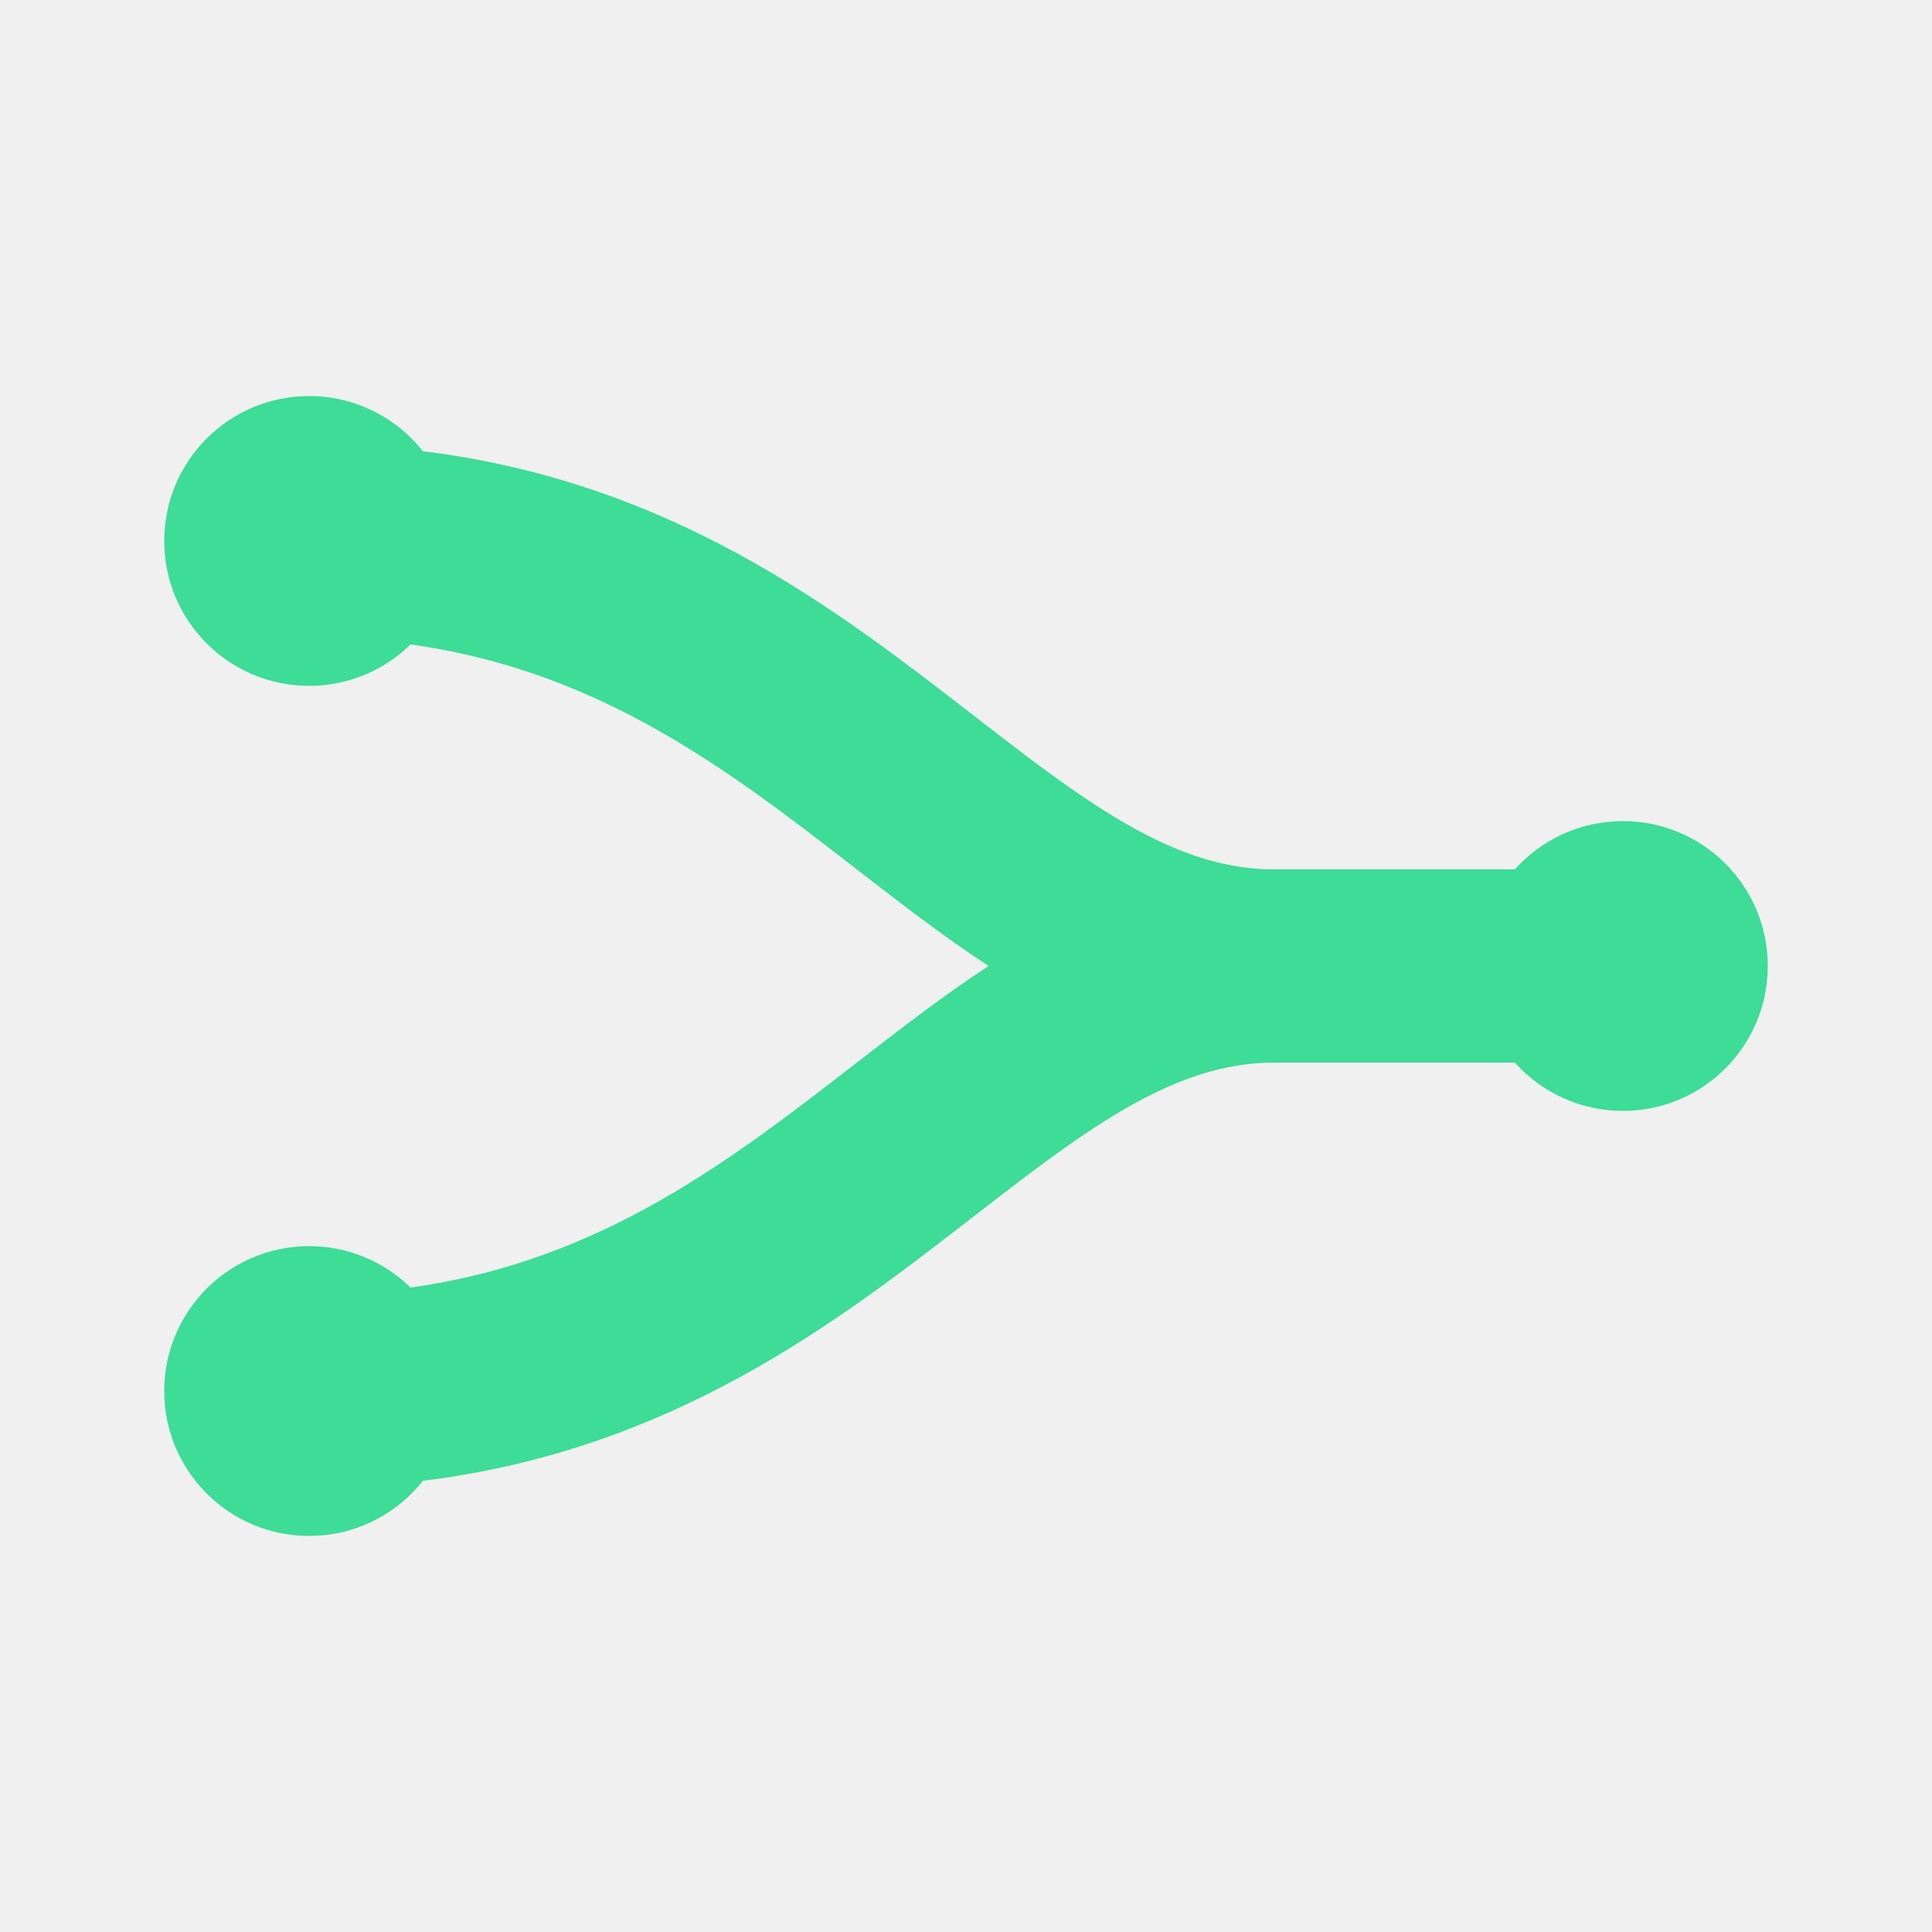
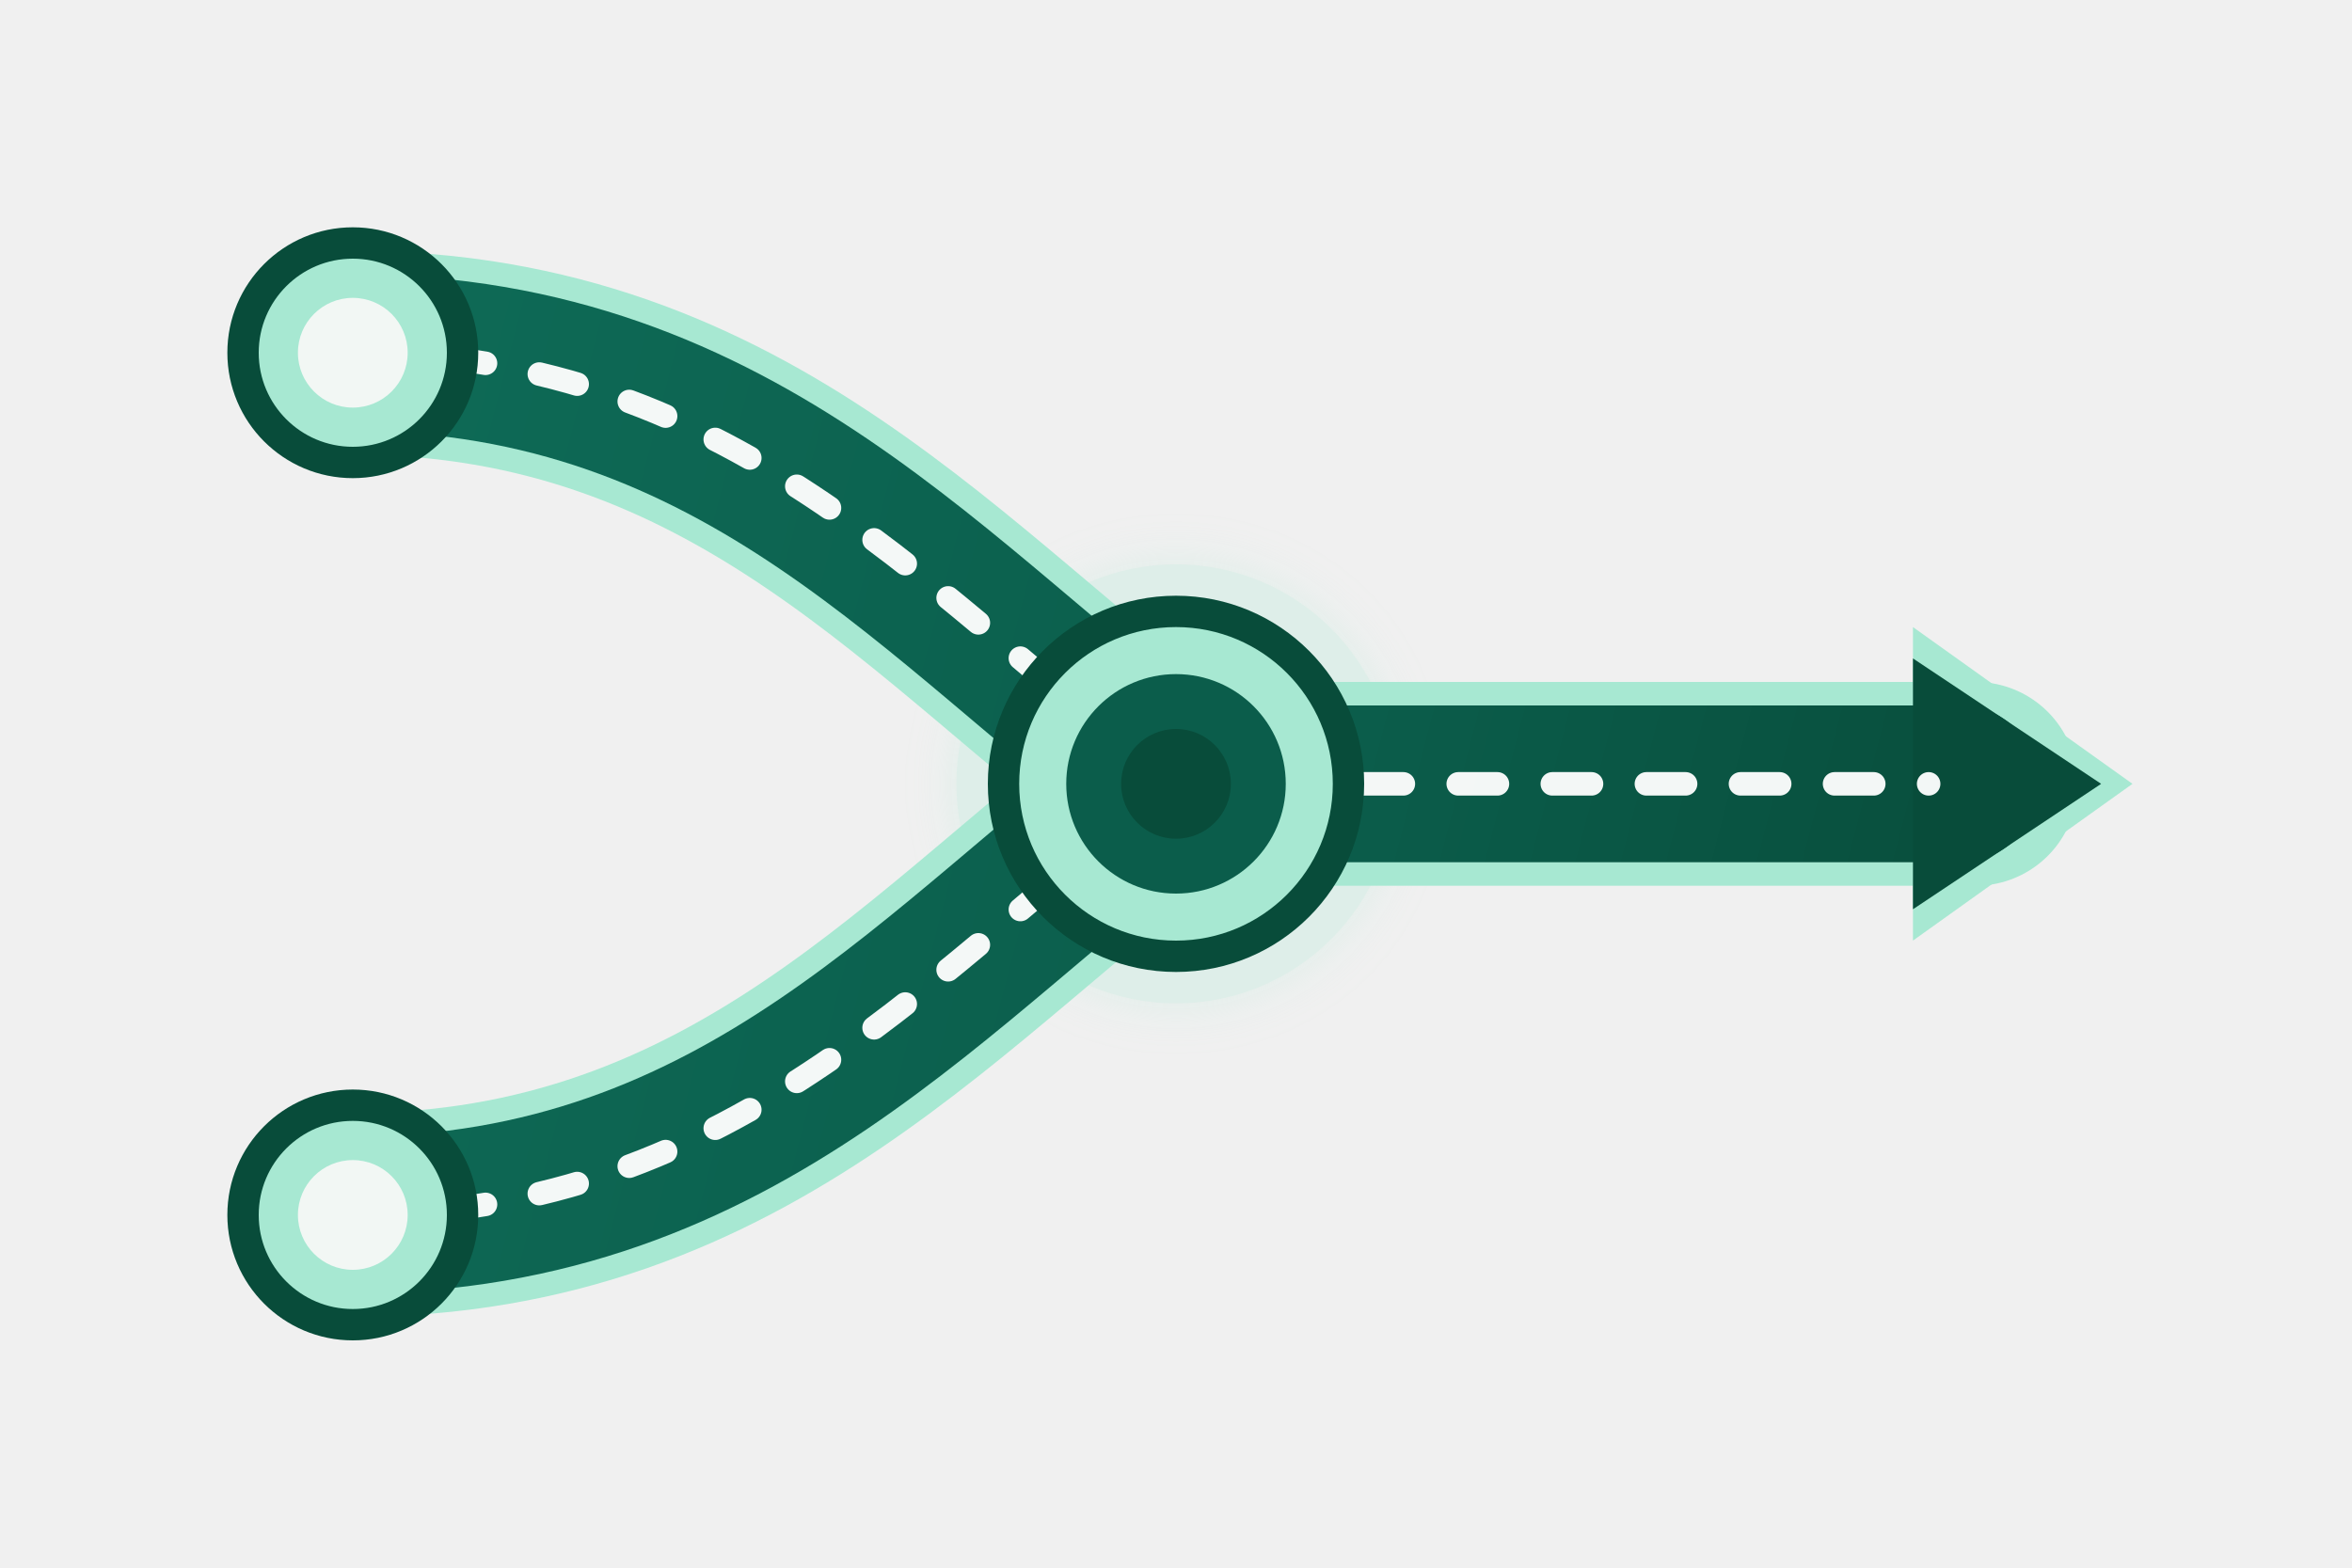
- <svg xmlns="http://www.w3.org/2000/svg" viewBox="0 0 100 100" fill="none">
-   <circle cx="16" cy="28" r="7.5" fill="#3DDC97" />
-   <circle cx="16" cy="72" r="7.5" fill="#3DDC97" />
-   <path d="M 16 28 C 42 28 50 50 66 50 L 82 50" stroke="#3DDC97" stroke-width="10" stroke-linecap="round" stroke-linejoin="round" />
-   <path d="M 16 72 C 42 72 50 50 66 50 L 82 50" stroke="#3DDC97" stroke-width="10" stroke-linecap="round" stroke-linejoin="round" />
-   <circle cx="84" cy="50" r="7.5" fill="#3DDC97" />
+ <svg xmlns="http://www.w3.org/2000/svg" viewBox="0 0 300 200" fill="none">
+   <defs>
+     <linearGradient id="roadEmeraldGrad" x1="40" y1="40" x2="270" y2="100" gradientUnits="userSpaceOnUse">
+       <stop offset="0%" stop-color="#0E6B57" />
+       <stop offset="60%" stop-color="#0B5D4B" />
+       <stop offset="100%" stop-color="#084C3A" />
+     </linearGradient>
+     <linearGradient id="mintAccentGrad" x1="40" y1="40" x2="270" y2="100" gradientUnits="userSpaceOnUse">
+       <stop offset="0%" stop-color="#A7E8D2" />
+       <stop offset="100%" stop-color="#3DDC97" />
+     </linearGradient>
+     <filter id="hubGlow" x="110" y="60" width="80" height="80" filterUnits="userSpaceOnUse">
+       <feGaussianBlur stdDeviation="3" result="blur" />
+       <feComposite in="SourceGraphic" in2="blur" operator="over" />
+     </filter>
+   </defs>
+   <circle cx="150" cy="100" r="28" fill="#A7E8D2" opacity="0.25" filter="url(#hubGlow)" />
+   <path d="M 45 45 C 95 45, 120 78, 150 100" stroke="#A7E8D2" stroke-width="26" stroke-linecap="round" />
+   <path d="M 45 155 C 95 155, 120 122, 150 100" stroke="#A7E8D2" stroke-width="26" stroke-linecap="round" />
+   <path d="M 150 100 L 252 100" stroke="#A7E8D2" stroke-width="26" stroke-linecap="round" />
+   <path d="M 244 80 L 272 100 L 244 120 Z" fill="#A7E8D2" />
+   <path d="M 45 45 C 95 45, 120 78, 150 100" stroke="url(#roadEmeraldGrad)" stroke-width="20" stroke-linecap="round" />
+   <path d="M 45 155 C 95 155, 120 122, 150 100" stroke="url(#roadEmeraldGrad)" stroke-width="20" stroke-linecap="round" />
+   <path d="M 150 100 L 250 100" stroke="url(#roadEmeraldGrad)" stroke-width="20" stroke-linecap="round" />
+   <path d="M 244 84 L 268 100 L 244 116 Z" fill="#084C3A" />
+   <path d="M 45 45 C 95 45, 120 78, 150 100" stroke="#FFFFFF" stroke-width="3" stroke-linecap="round" stroke-dasharray="5 7" opacity="0.95" />
+   <path d="M 45 155 C 95 155, 120 122, 150 100" stroke="#FFFFFF" stroke-width="3" stroke-linecap="round" stroke-dasharray="5 7" opacity="0.95" />
+   <path d="M 150 100 L 246 100" stroke="#FFFFFF" stroke-width="3" stroke-linecap="round" stroke-dasharray="5 7" opacity="0.95" />
+   <circle cx="45" cy="45" r="14" fill="#A7E8D2" stroke="#084C3A" stroke-width="4" />
+   <circle cx="45" cy="45" r="7" fill="#F2F7F4" />
+   <circle cx="45" cy="155" r="14" fill="#A7E8D2" stroke="#084C3A" stroke-width="4" />
+   <circle cx="45" cy="155" r="7" fill="#F2F7F4" />
+   <circle cx="150" cy="100" r="22" fill="#A7E8D2" stroke="#084C3A" stroke-width="4" />
+   <circle cx="150" cy="100" r="14" fill="#0B5D4B" />
+   <circle cx="150" cy="100" r="7" fill="#084C3A" />
</svg>
